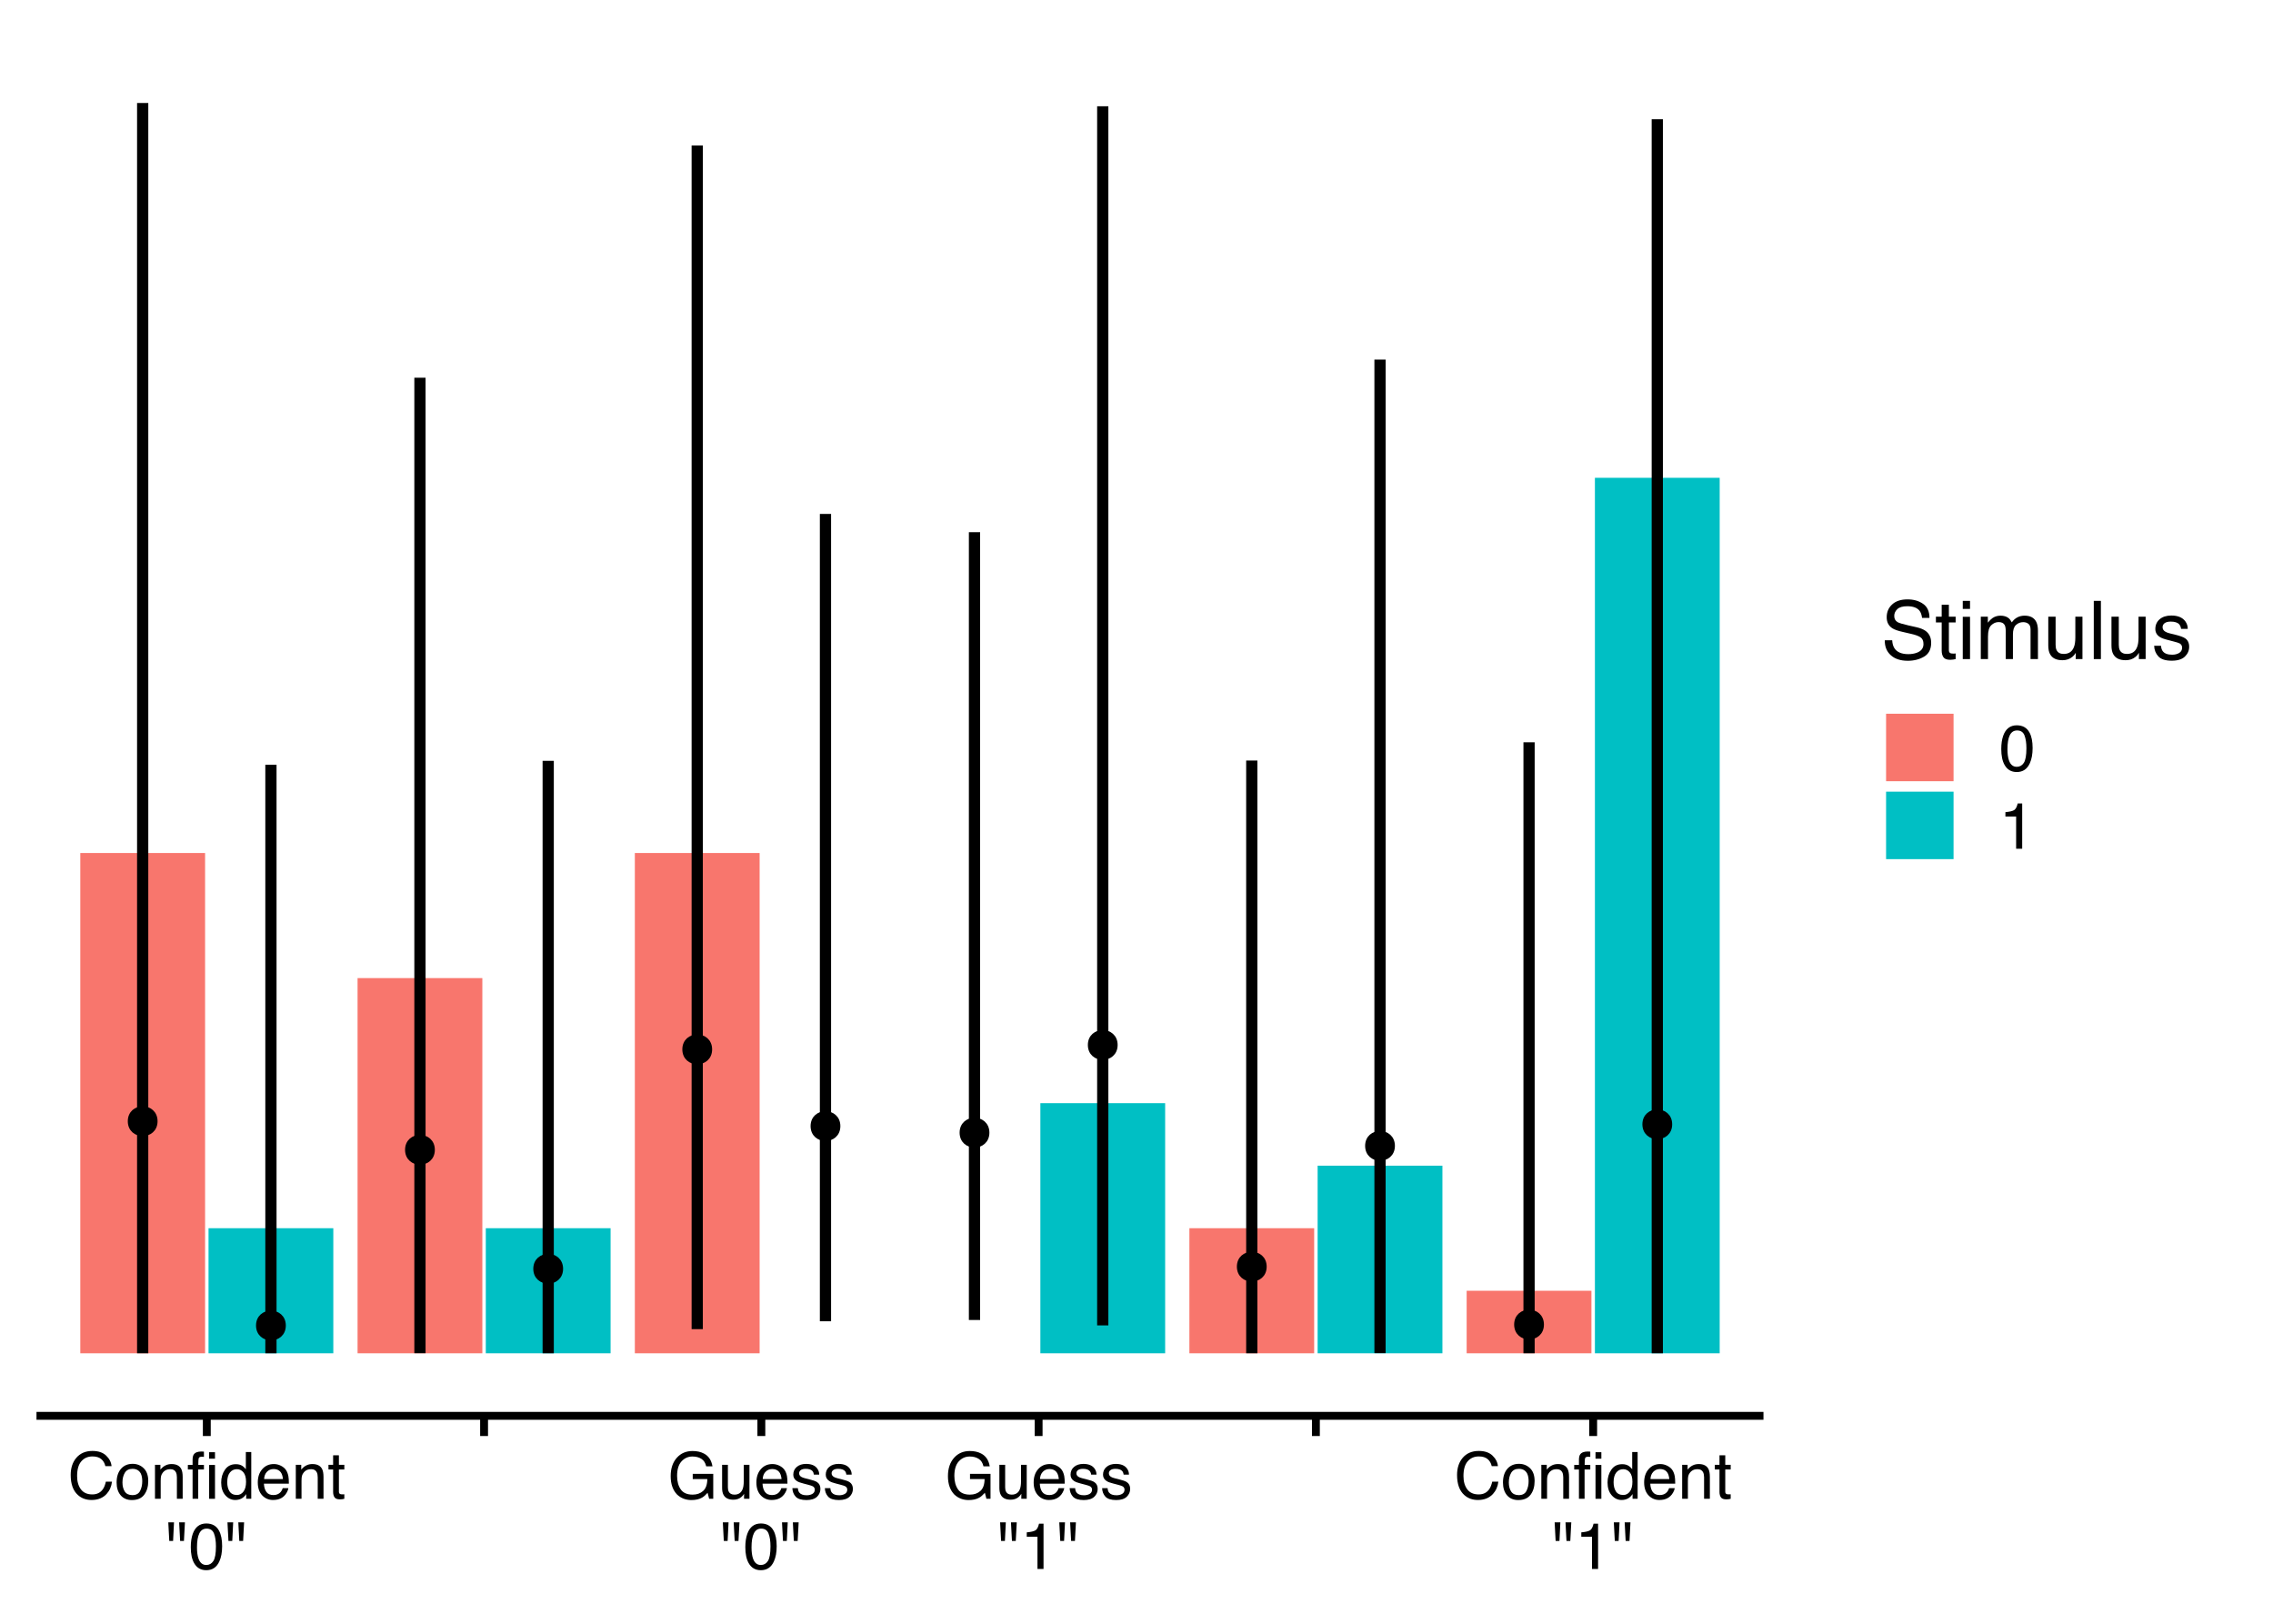
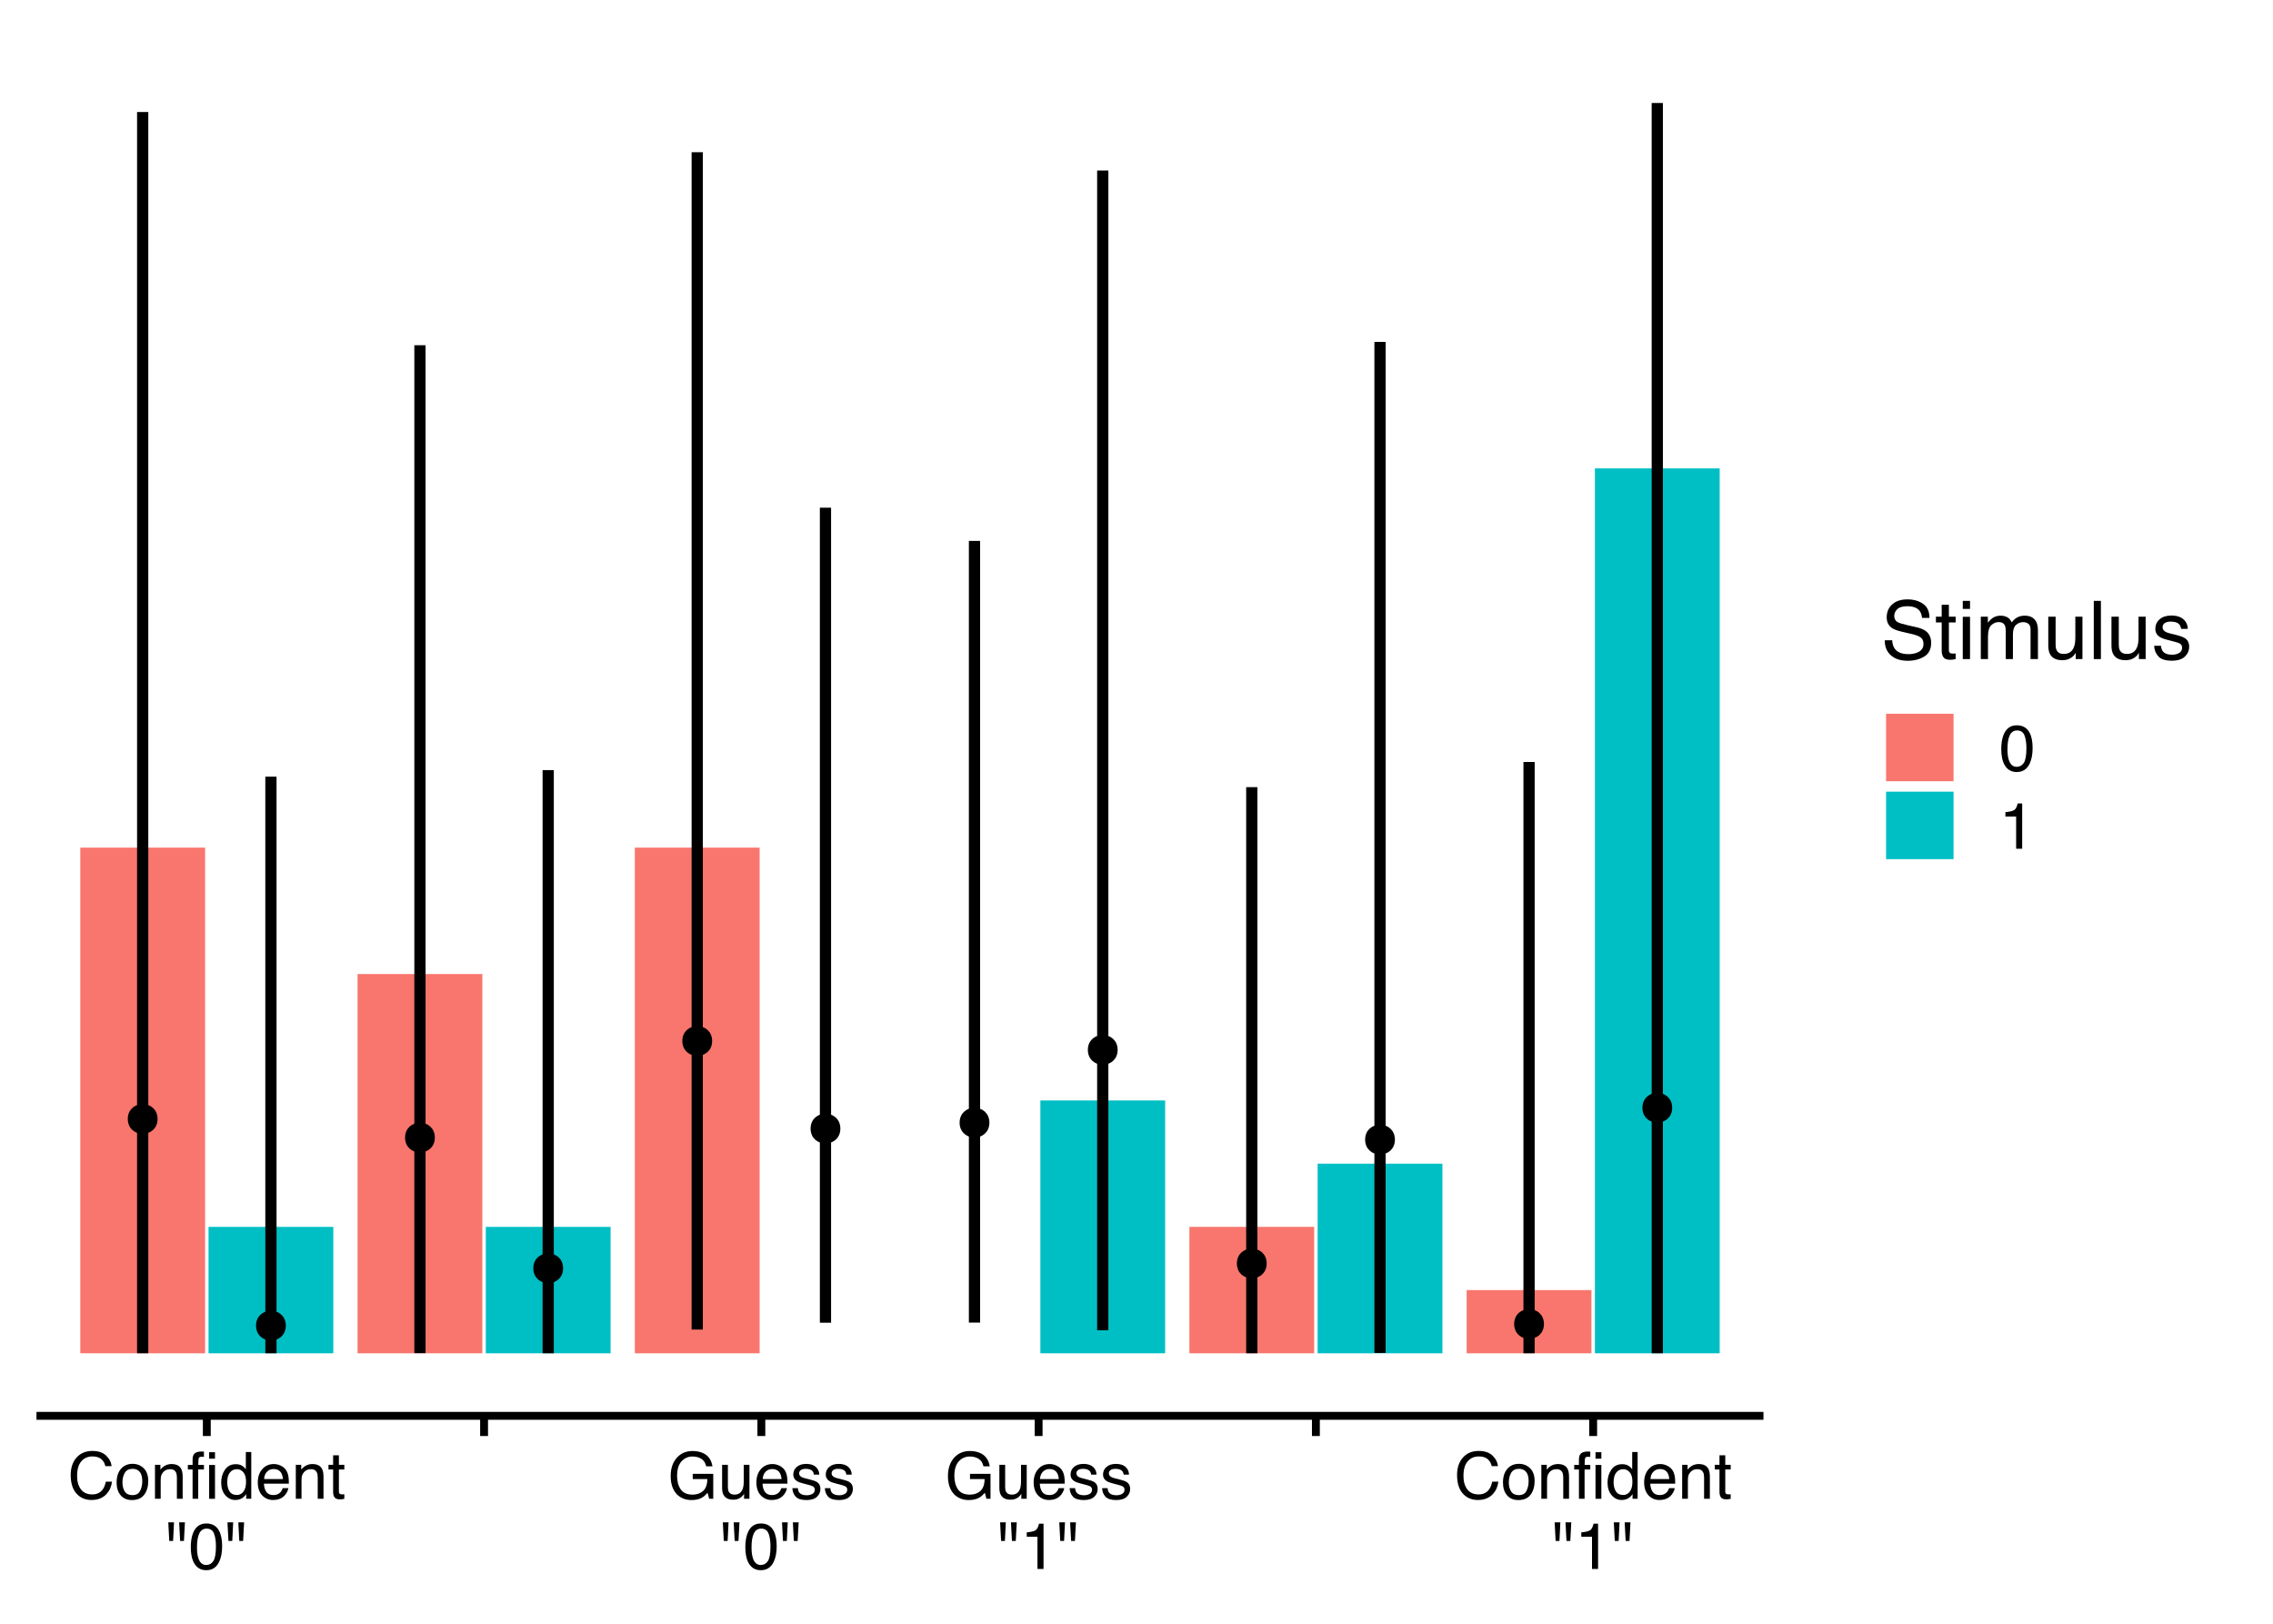
<svg xmlns="http://www.w3.org/2000/svg" xmlns:xlink="http://www.w3.org/1999/xlink" width="504pt" height="360pt" viewBox="0 0 504 360">
  <defs>
    <g>
      <g id="glyph-0-0">
        <path d="M 5.453 -10.609 C 6.766 -10.609 7.781 -10.266 8.5 -9.578 C 9.219 -8.891 9.617 -8.109 9.703 -7.234 L 8.328 -7.234 C 8.18 -7.898 7.875 -8.426 7.406 -8.812 C 6.945 -9.195 6.301 -9.391 5.469 -9.391 C 4.445 -9.391 3.625 -9.031 3 -8.312 C 2.375 -7.602 2.062 -6.508 2.062 -5.031 C 2.062 -3.82 2.344 -2.844 2.906 -2.094 C 3.469 -1.344 4.312 -0.969 5.438 -0.969 C 6.469 -0.969 7.254 -1.363 7.797 -2.156 C 8.078 -2.57 8.289 -3.117 8.438 -3.797 L 9.797 -3.797 C 9.672 -2.711 9.27 -1.801 8.594 -1.062 C 7.77 -0.176 6.66 0.266 5.266 0.266 C 4.066 0.266 3.062 -0.098 2.25 -0.828 C 1.176 -1.785 0.641 -3.27 0.641 -5.281 C 0.641 -6.801 1.039 -8.051 1.844 -9.031 C 2.719 -10.082 3.922 -10.609 5.453 -10.609 Z M 5.172 -10.609 Z M 5.172 -10.609 " />
      </g>
      <g id="glyph-0-1">
        <path d="M 3.922 -0.812 C 4.754 -0.812 5.328 -1.129 5.641 -1.766 C 5.953 -2.398 6.109 -3.109 6.109 -3.891 C 6.109 -4.586 6 -5.16 5.781 -5.609 C 5.414 -6.297 4.801 -6.641 3.938 -6.641 C 3.156 -6.641 2.586 -6.344 2.234 -5.75 C 1.891 -5.164 1.719 -4.457 1.719 -3.625 C 1.719 -2.82 1.891 -2.148 2.234 -1.609 C 2.586 -1.078 3.148 -0.812 3.922 -0.812 Z M 3.969 -7.75 C 4.938 -7.75 5.754 -7.426 6.422 -6.781 C 7.098 -6.133 7.438 -5.18 7.438 -3.922 C 7.438 -2.711 7.141 -1.707 6.547 -0.906 C 5.953 -0.113 5.035 0.281 3.797 0.281 C 2.766 0.281 1.941 -0.066 1.328 -0.766 C 0.723 -1.473 0.422 -2.422 0.422 -3.609 C 0.422 -4.867 0.738 -5.875 1.375 -6.625 C 2.02 -7.375 2.883 -7.75 3.969 -7.75 Z M 3.922 -7.719 Z M 3.922 -7.719 " />
      </g>
      <g id="glyph-0-2">
        <path d="M 0.922 -7.531 L 2.125 -7.531 L 2.125 -6.469 C 2.488 -6.906 2.867 -7.219 3.266 -7.406 C 3.66 -7.602 4.102 -7.703 4.594 -7.703 C 5.664 -7.703 6.391 -7.328 6.766 -6.578 C 6.961 -6.172 7.062 -5.586 7.062 -4.828 L 7.062 0 L 5.781 0 L 5.781 -4.75 C 5.781 -5.207 5.711 -5.578 5.578 -5.859 C 5.348 -6.328 4.941 -6.562 4.359 -6.562 C 4.055 -6.562 3.805 -6.531 3.609 -6.469 C 3.266 -6.363 2.961 -6.16 2.703 -5.859 C 2.492 -5.609 2.352 -5.348 2.281 -5.078 C 2.219 -4.816 2.188 -4.441 2.188 -3.953 L 2.188 0 L 0.922 0 Z M 3.906 -7.719 Z M 3.906 -7.719 " />
      </g>
      <g id="glyph-0-3">
        <path d="M 1.25 -8.688 C 1.258 -9.207 1.348 -9.586 1.516 -9.828 C 1.816 -10.266 2.391 -10.484 3.234 -10.484 C 3.305 -10.484 3.383 -10.477 3.469 -10.469 C 3.562 -10.469 3.66 -10.461 3.766 -10.453 L 3.766 -9.297 C 3.629 -9.305 3.531 -9.312 3.469 -9.312 C 3.414 -9.32 3.363 -9.328 3.312 -9.328 C 2.926 -9.328 2.695 -9.223 2.625 -9.016 C 2.551 -8.816 2.516 -8.312 2.516 -7.5 L 3.766 -7.5 L 3.766 -6.5 L 2.5 -6.5 L 2.5 0 L 1.25 0 L 1.25 -6.5 L 0.203 -6.5 L 0.203 -7.5 L 1.25 -7.5 Z M 1.25 -8.688 " />
      </g>
      <g id="glyph-0-4">
        <path d="M 0.922 -7.5 L 2.219 -7.5 L 2.219 0 L 0.922 0 Z M 0.922 -10.328 L 2.219 -10.328 L 2.219 -8.891 L 0.922 -8.891 Z M 0.922 -10.328 " />
      </g>
      <g id="glyph-0-5">
        <path d="M 1.734 -3.672 C 1.734 -2.867 1.898 -2.195 2.234 -1.656 C 2.578 -1.113 3.129 -0.844 3.891 -0.844 C 4.473 -0.844 4.953 -1.094 5.328 -1.594 C 5.711 -2.094 5.906 -2.816 5.906 -3.766 C 5.906 -4.711 5.707 -5.414 5.312 -5.875 C 4.926 -6.332 4.445 -6.562 3.875 -6.562 C 3.238 -6.562 2.723 -6.316 2.328 -5.828 C 1.93 -5.336 1.734 -4.617 1.734 -3.672 Z M 3.641 -7.672 C 4.211 -7.672 4.691 -7.547 5.078 -7.297 C 5.305 -7.16 5.566 -6.914 5.859 -6.562 L 5.859 -10.375 L 7.062 -10.375 L 7.062 0 L 5.938 0 L 5.938 -1.047 C 5.633 -0.586 5.281 -0.254 4.875 -0.047 C 4.477 0.16 4.02 0.266 3.5 0.266 C 2.656 0.266 1.926 -0.082 1.312 -0.781 C 0.695 -1.488 0.391 -2.43 0.391 -3.609 C 0.391 -4.703 0.672 -5.648 1.234 -6.453 C 1.797 -7.266 2.598 -7.672 3.641 -7.672 Z M 3.641 -7.672 " />
      </g>
      <g id="glyph-0-6">
        <path d="M 4.062 -7.703 C 4.602 -7.703 5.125 -7.578 5.625 -7.328 C 6.125 -7.078 6.504 -6.754 6.766 -6.359 C 7.016 -5.973 7.188 -5.523 7.281 -5.016 C 7.352 -4.672 7.391 -4.117 7.391 -3.359 L 1.859 -3.359 C 1.891 -2.598 2.07 -1.984 2.406 -1.516 C 2.738 -1.055 3.258 -0.828 3.969 -0.828 C 4.633 -0.828 5.164 -1.047 5.562 -1.484 C 5.781 -1.734 5.938 -2.023 6.031 -2.359 L 7.281 -2.359 C 7.25 -2.086 7.141 -1.781 6.953 -1.438 C 6.766 -1.094 6.555 -0.816 6.328 -0.609 C 5.941 -0.234 5.469 0.02 4.906 0.156 C 4.602 0.227 4.258 0.266 3.875 0.266 C 2.938 0.266 2.141 -0.07 1.484 -0.75 C 0.828 -1.438 0.5 -2.395 0.5 -3.625 C 0.5 -4.832 0.828 -5.812 1.484 -6.562 C 2.141 -7.32 3 -7.703 4.062 -7.703 Z M 6.078 -4.375 C 6.023 -4.914 5.906 -5.352 5.719 -5.688 C 5.375 -6.289 4.797 -6.594 3.984 -6.594 C 3.398 -6.594 2.91 -6.383 2.516 -5.969 C 2.129 -5.551 1.926 -5.02 1.906 -4.375 Z M 3.953 -7.719 Z M 3.953 -7.719 " />
      </g>
      <g id="glyph-0-7">
        <path d="M 1.188 -9.641 L 2.469 -9.641 L 2.469 -7.531 L 3.672 -7.531 L 3.672 -6.5 L 2.469 -6.5 L 2.469 -1.578 C 2.469 -1.316 2.555 -1.145 2.734 -1.062 C 2.828 -1.008 2.988 -0.984 3.219 -0.984 C 3.281 -0.984 3.348 -0.984 3.422 -0.984 C 3.492 -0.984 3.578 -0.988 3.672 -1 L 3.672 0 C 3.523 0.039 3.367 0.07 3.203 0.094 C 3.047 0.113 2.879 0.125 2.703 0.125 C 2.109 0.125 1.707 -0.023 1.5 -0.328 C 1.289 -0.629 1.188 -1.023 1.188 -1.516 L 1.188 -6.5 L 0.156 -6.5 L 0.156 -7.531 L 1.188 -7.531 Z M 1.188 -9.641 " />
      </g>
      <g id="glyph-0-8">
        <path d="M 4.266 -10.328 L 4.047 -6.203 L 3.203 -6.203 L 2.984 -10.328 Z M 1.844 -10.328 L 1.641 -6.203 L 0.797 -6.203 L 0.578 -10.328 Z M 1.844 -10.328 " />
      </g>
      <g id="glyph-0-9">
        <path d="M 3.891 -10.078 C 5.203 -10.078 6.145 -9.539 6.719 -8.469 C 7.176 -7.633 7.406 -6.492 7.406 -5.047 C 7.406 -3.68 7.195 -2.551 6.781 -1.656 C 6.195 -0.363 5.234 0.281 3.891 0.281 C 2.68 0.281 1.781 -0.242 1.188 -1.297 C 0.695 -2.172 0.453 -3.348 0.453 -4.828 C 0.453 -5.973 0.598 -6.957 0.891 -7.781 C 1.441 -9.312 2.441 -10.078 3.891 -10.078 Z M 3.891 -0.875 C 4.547 -0.875 5.066 -1.164 5.453 -1.75 C 5.836 -2.332 6.031 -3.414 6.031 -5 C 6.031 -6.145 5.891 -7.086 5.609 -7.828 C 5.328 -8.566 4.781 -8.938 3.969 -8.938 C 3.227 -8.938 2.688 -8.582 2.344 -7.875 C 2 -7.176 1.828 -6.145 1.828 -4.781 C 1.828 -3.758 1.938 -2.938 2.156 -2.312 C 2.488 -1.352 3.066 -0.875 3.891 -0.875 Z M 3.891 -0.875 " />
      </g>
      <g id="glyph-0-10">
        <path d="M 5.562 -10.594 C 6.531 -10.594 7.367 -10.406 8.078 -10.031 C 9.109 -9.5 9.738 -8.555 9.969 -7.203 L 8.578 -7.203 C 8.41 -7.953 8.062 -8.5 7.531 -8.844 C 7 -9.195 6.332 -9.375 5.531 -9.375 C 4.57 -9.375 3.766 -9.016 3.109 -8.297 C 2.453 -7.578 2.125 -6.504 2.125 -5.078 C 2.125 -3.859 2.395 -2.859 2.938 -2.078 C 3.477 -1.305 4.359 -0.922 5.578 -0.922 C 6.516 -0.922 7.285 -1.191 7.891 -1.734 C 8.504 -2.273 8.816 -3.156 8.828 -4.375 L 5.594 -4.375 L 5.594 -5.531 L 10.141 -5.531 L 10.141 0 L 9.234 0 L 8.891 -1.328 C 8.422 -0.805 8.004 -0.445 7.641 -0.25 C 7.023 0.102 6.242 0.281 5.297 0.281 C 4.066 0.281 3.016 -0.117 2.141 -0.922 C 1.18 -1.91 0.703 -3.273 0.703 -5.016 C 0.703 -6.742 1.172 -8.117 2.109 -9.141 C 2.992 -10.109 4.145 -10.594 5.562 -10.594 Z M 5.328 -10.609 Z M 5.328 -10.609 " />
      </g>
      <g id="glyph-0-11">
        <path d="M 2.188 -7.531 L 2.188 -2.531 C 2.188 -2.145 2.25 -1.832 2.375 -1.594 C 2.602 -1.145 3.023 -0.922 3.641 -0.922 C 4.516 -0.922 5.113 -1.312 5.438 -2.094 C 5.613 -2.52 5.703 -3.098 5.703 -3.828 L 5.703 -7.531 L 6.969 -7.531 L 6.969 0 L 5.766 0 L 5.781 -1.109 C 5.613 -0.828 5.41 -0.586 5.172 -0.391 C 4.691 0.004 4.102 0.203 3.406 0.203 C 2.332 0.203 1.602 -0.156 1.219 -0.875 C 1.008 -1.258 0.906 -1.77 0.906 -2.406 L 0.906 -7.531 Z M 3.938 -7.719 Z M 3.938 -7.719 " />
      </g>
      <g id="glyph-0-12">
        <path d="M 1.688 -2.359 C 1.719 -1.941 1.82 -1.617 2 -1.391 C 2.312 -0.984 2.863 -0.781 3.656 -0.781 C 4.125 -0.781 4.535 -0.879 4.891 -1.078 C 5.254 -1.285 5.438 -1.602 5.438 -2.031 C 5.438 -2.352 5.289 -2.598 5 -2.766 C 4.82 -2.867 4.461 -2.988 3.922 -3.125 L 2.906 -3.391 C 2.27 -3.547 1.797 -3.723 1.484 -3.922 C 0.941 -4.266 0.672 -4.738 0.672 -5.344 C 0.672 -6.051 0.926 -6.625 1.438 -7.062 C 1.957 -7.508 2.648 -7.734 3.516 -7.734 C 4.648 -7.734 5.469 -7.398 5.969 -6.734 C 6.281 -6.305 6.43 -5.848 6.422 -5.359 L 5.234 -5.359 C 5.211 -5.648 5.113 -5.91 4.938 -6.141 C 4.645 -6.473 4.141 -6.641 3.422 -6.641 C 2.941 -6.641 2.578 -6.547 2.328 -6.359 C 2.086 -6.18 1.969 -5.945 1.969 -5.656 C 1.969 -5.32 2.129 -5.055 2.453 -4.859 C 2.641 -4.742 2.914 -4.641 3.281 -4.547 L 4.109 -4.344 C 5.023 -4.125 5.633 -3.91 5.938 -3.703 C 6.438 -3.379 6.688 -2.875 6.688 -2.188 C 6.688 -1.508 6.43 -0.926 5.922 -0.438 C 5.41 0.039 4.633 0.281 3.594 0.281 C 2.469 0.281 1.672 0.027 1.203 -0.469 C 0.742 -0.977 0.5 -1.609 0.469 -2.359 Z M 3.547 -7.719 Z M 3.547 -7.719 " />
      </g>
      <g id="glyph-0-13">
        <path d="M 1.375 -7.125 L 1.375 -8.109 C 2.289 -8.191 2.926 -8.336 3.281 -8.547 C 3.645 -8.754 3.914 -9.25 4.094 -10.031 L 5.094 -10.031 L 5.094 0 L 3.75 0 L 3.75 -7.125 Z M 1.375 -7.125 " />
      </g>
      <g id="glyph-1-0">
        <path d="M 2.516 -4.172 C 2.555 -3.43 2.727 -2.832 3.031 -2.375 C 3.613 -1.52 4.633 -1.094 6.094 -1.094 C 6.75 -1.094 7.348 -1.188 7.891 -1.375 C 8.93 -1.738 9.453 -2.391 9.453 -3.328 C 9.453 -4.035 9.234 -4.535 8.797 -4.828 C 8.348 -5.129 7.648 -5.383 6.703 -5.594 L 4.953 -6 C 3.816 -6.25 3.008 -6.531 2.531 -6.844 C 1.707 -7.383 1.297 -8.191 1.297 -9.266 C 1.297 -10.422 1.695 -11.367 2.5 -12.109 C 3.301 -12.859 4.441 -13.234 5.922 -13.234 C 7.273 -13.234 8.422 -12.906 9.359 -12.25 C 10.305 -11.602 10.781 -10.562 10.781 -9.125 L 9.141 -9.125 C 9.055 -9.812 8.867 -10.344 8.578 -10.719 C 8.047 -11.383 7.141 -11.719 5.859 -11.719 C 4.828 -11.719 4.086 -11.5 3.641 -11.062 C 3.191 -10.633 2.969 -10.133 2.969 -9.562 C 2.969 -8.926 3.227 -8.461 3.75 -8.172 C 4.094 -7.984 4.875 -7.75 6.094 -7.469 L 7.906 -7.062 C 8.781 -6.863 9.457 -6.586 9.938 -6.234 C 10.75 -5.629 11.156 -4.754 11.156 -3.609 C 11.156 -2.18 10.633 -1.16 9.594 -0.547 C 8.562 0.066 7.359 0.375 5.984 0.375 C 4.367 0.375 3.109 -0.035 2.203 -0.859 C 1.297 -1.672 0.852 -2.773 0.875 -4.172 Z M 6.047 -13.266 Z M 6.047 -13.266 " />
      </g>
      <g id="glyph-1-1">
        <path d="M 1.484 -12.047 L 3.078 -12.047 L 3.078 -9.406 L 4.578 -9.406 L 4.578 -8.125 L 3.078 -8.125 L 3.078 -1.984 C 3.078 -1.648 3.188 -1.426 3.406 -1.312 C 3.531 -1.25 3.738 -1.219 4.031 -1.219 C 4.102 -1.219 4.18 -1.219 4.266 -1.219 C 4.359 -1.227 4.461 -1.238 4.578 -1.25 L 4.578 0 C 4.398 0.051 4.211 0.086 4.016 0.109 C 3.816 0.141 3.602 0.156 3.375 0.156 C 2.633 0.156 2.133 -0.031 1.875 -0.406 C 1.613 -0.789 1.484 -1.285 1.484 -1.891 L 1.484 -8.125 L 0.203 -8.125 L 0.203 -9.406 L 1.484 -9.406 Z M 1.484 -12.047 " />
      </g>
      <g id="glyph-1-2">
        <path d="M 1.156 -9.375 L 2.766 -9.375 L 2.766 0 L 1.156 0 Z M 1.156 -12.906 L 2.766 -12.906 L 2.766 -11.125 L 1.156 -11.125 Z M 1.156 -12.906 " />
      </g>
      <g id="glyph-1-3">
        <path d="M 1.156 -9.406 L 2.719 -9.406 L 2.719 -8.078 C 3.094 -8.535 3.438 -8.875 3.75 -9.094 C 4.27 -9.445 4.859 -9.625 5.516 -9.625 C 6.266 -9.625 6.867 -9.441 7.328 -9.078 C 7.586 -8.859 7.82 -8.547 8.031 -8.141 C 8.383 -8.641 8.797 -9.008 9.266 -9.25 C 9.742 -9.5 10.281 -9.625 10.875 -9.625 C 12.133 -9.625 12.992 -9.164 13.453 -8.25 C 13.703 -7.758 13.828 -7.098 13.828 -6.266 L 13.828 0 L 12.188 0 L 12.188 -6.547 C 12.188 -7.172 12.023 -7.598 11.703 -7.828 C 11.391 -8.066 11.008 -8.188 10.562 -8.188 C 9.945 -8.188 9.41 -7.977 8.953 -7.562 C 8.504 -7.145 8.281 -6.445 8.281 -5.469 L 8.281 0 L 6.688 0 L 6.688 -6.141 C 6.688 -6.785 6.609 -7.254 6.453 -7.547 C 6.211 -7.984 5.766 -8.203 5.109 -8.203 C 4.504 -8.203 3.957 -7.969 3.469 -7.5 C 2.988 -7.039 2.75 -6.207 2.75 -5 L 2.75 0 L 1.156 0 Z M 1.156 -9.406 " />
      </g>
      <g id="glyph-1-4">
        <path d="M 2.75 -9.406 L 2.75 -3.172 C 2.75 -2.68 2.82 -2.285 2.969 -1.984 C 3.25 -1.422 3.773 -1.141 4.547 -1.141 C 5.648 -1.141 6.398 -1.633 6.797 -2.625 C 7.016 -3.145 7.125 -3.867 7.125 -4.797 L 7.125 -9.406 L 8.703 -9.406 L 8.703 0 L 7.203 0 L 7.219 -1.391 C 7.02 -1.035 6.766 -0.734 6.453 -0.484 C 5.859 0.004 5.129 0.25 4.266 0.25 C 2.922 0.25 2.004 -0.195 1.516 -1.094 C 1.254 -1.57 1.125 -2.211 1.125 -3.016 L 1.125 -9.406 Z M 4.906 -9.641 Z M 4.906 -9.641 " />
      </g>
      <g id="glyph-1-5">
        <path d="M 1.203 -12.906 L 2.781 -12.906 L 2.781 0 L 1.203 0 Z M 1.203 -12.906 " />
      </g>
      <g id="glyph-1-6">
        <path d="M 2.094 -2.953 C 2.145 -2.422 2.281 -2.016 2.5 -1.734 C 2.895 -1.223 3.586 -0.969 4.578 -0.969 C 5.16 -0.969 5.672 -1.094 6.109 -1.344 C 6.555 -1.602 6.781 -2.004 6.781 -2.547 C 6.781 -2.941 6.602 -3.25 6.25 -3.469 C 6.02 -3.594 5.566 -3.738 4.891 -3.906 L 3.641 -4.234 C 2.836 -4.43 2.242 -4.648 1.859 -4.891 C 1.18 -5.316 0.844 -5.91 0.844 -6.672 C 0.844 -7.555 1.16 -8.273 1.797 -8.828 C 2.441 -9.379 3.305 -9.656 4.391 -9.656 C 5.805 -9.656 6.832 -9.238 7.469 -8.406 C 7.852 -7.883 8.039 -7.316 8.031 -6.703 L 6.547 -6.703 C 6.516 -7.066 6.383 -7.395 6.156 -7.688 C 5.789 -8.102 5.16 -8.312 4.266 -8.312 C 3.672 -8.312 3.219 -8.195 2.906 -7.969 C 2.602 -7.738 2.453 -7.438 2.453 -7.062 C 2.453 -6.645 2.656 -6.316 3.062 -6.078 C 3.289 -5.93 3.633 -5.801 4.094 -5.688 L 5.141 -5.438 C 6.273 -5.156 7.035 -4.883 7.422 -4.625 C 8.035 -4.227 8.344 -3.594 8.344 -2.719 C 8.344 -1.883 8.023 -1.16 7.391 -0.547 C 6.754 0.055 5.785 0.359 4.484 0.359 C 3.086 0.359 2.098 0.039 1.516 -0.594 C 0.93 -1.227 0.617 -2.016 0.578 -2.953 Z M 4.438 -9.641 Z M 4.438 -9.641 " />
      </g>
    </g>
  </defs>
-   <path fill-rule="nonzero" fill="rgb(97.255%, 46.275%, 42.745%)" fill-opacity="1" d="M 17.805 300.039 L 45.473 300.039 L 45.473 189.121 L 17.805 189.121 Z M 17.805 300.039 " />
-   <path fill-rule="nonzero" fill="rgb(97.255%, 46.275%, 42.745%)" fill-opacity="1" d="M 79.285 300.039 L 106.953 300.039 L 106.953 216.852 L 79.285 216.852 Z M 79.285 300.039 " />
-   <path fill-rule="nonzero" fill="rgb(97.255%, 46.275%, 42.745%)" fill-opacity="1" d="M 140.766 300.039 L 168.434 300.039 L 168.434 189.121 L 140.766 189.121 Z M 140.766 300.039 " />
-   <path fill-rule="nonzero" fill="rgb(97.255%, 46.275%, 42.745%)" fill-opacity="1" d="M 263.727 300.039 L 291.395 300.039 L 291.395 272.309 L 263.727 272.309 Z M 263.727 300.039 " />
-   <path fill-rule="nonzero" fill="rgb(97.255%, 46.275%, 42.745%)" fill-opacity="1" d="M 325.207 300.039 L 352.875 300.039 L 352.875 286.176 L 325.207 286.176 Z M 325.207 300.039 " />
-   <path fill-rule="nonzero" fill="rgb(0%, 74.902%, 76.863%)" fill-opacity="1" d="M 46.238 300.039 L 73.906 300.039 L 73.906 272.309 L 46.238 272.309 Z M 46.238 300.039 " />
-   <path fill-rule="nonzero" fill="rgb(0%, 74.902%, 76.863%)" fill-opacity="1" d="M 107.719 300.039 L 135.387 300.039 L 135.387 272.309 L 107.719 272.309 Z M 107.719 300.039 " />
-   <path fill-rule="nonzero" fill="rgb(0%, 74.902%, 76.863%)" fill-opacity="1" d="M 230.684 300.039 L 258.352 300.039 L 258.352 244.582 L 230.684 244.582 Z M 230.684 300.039 " />
-   <path fill-rule="nonzero" fill="rgb(0%, 74.902%, 76.863%)" fill-opacity="1" d="M 292.164 300.039 L 319.832 300.039 L 319.832 258.445 L 292.164 258.445 Z M 292.164 300.039 " />
-   <path fill-rule="nonzero" fill="rgb(0%, 74.902%, 76.863%)" fill-opacity="1" d="M 353.645 300.039 L 381.312 300.039 L 381.312 105.934 L 353.645 105.934 Z M 353.645 300.039 " />
-   <path fill="none" stroke-width="2.488" stroke-linecap="butt" stroke-linejoin="round" stroke="rgb(0%, 0%, 0%)" stroke-opacity="1" stroke-miterlimit="10" d="M 31.637 300.039 L 31.637 22.828 " />
-   <path fill="none" stroke-width="2.488" stroke-linecap="butt" stroke-linejoin="round" stroke="rgb(0%, 0%, 0%)" stroke-opacity="1" stroke-miterlimit="10" d="M 367.477 300.039 L 367.477 26.438 " />
-   <path fill="none" stroke-width="2.488" stroke-linecap="butt" stroke-linejoin="round" stroke="rgb(0%, 0%, 0%)" stroke-opacity="1" stroke-miterlimit="10" d="M 244.516 293.855 L 244.516 23.562 " />
-   <path fill="none" stroke-width="2.488" stroke-linecap="butt" stroke-linejoin="round" stroke="rgb(0%, 0%, 0%)" stroke-opacity="1" stroke-miterlimit="10" d="M 154.598 294.68 L 154.598 32.258 " />
-   <path fill="none" stroke-width="2.488" stroke-linecap="butt" stroke-linejoin="round" stroke="rgb(0%, 0%, 0%)" stroke-opacity="1" stroke-miterlimit="10" d="M 305.996 300.008 L 305.996 79.727 " />
-   <path fill="none" stroke-width="2.488" stroke-linecap="butt" stroke-linejoin="round" stroke="rgb(0%, 0%, 0%)" stroke-opacity="1" stroke-miterlimit="10" d="M 93.117 300.016 L 93.117 83.75 " />
-   <path fill="none" stroke-width="2.488" stroke-linecap="butt" stroke-linejoin="round" stroke="rgb(0%, 0%, 0%)" stroke-opacity="1" stroke-miterlimit="10" d="M 183.035 292.941 L 183.035 113.941 " />
-   <path fill="none" stroke-width="2.488" stroke-linecap="butt" stroke-linejoin="round" stroke="rgb(0%, 0%, 0%)" stroke-opacity="1" stroke-miterlimit="10" d="M 216.078 292.66 L 216.078 117.988 " />
-   <path fill="none" stroke-width="2.488" stroke-linecap="butt" stroke-linejoin="round" stroke="rgb(0%, 0%, 0%)" stroke-opacity="1" stroke-miterlimit="10" d="M 339.043 300.039 L 339.043 164.574 " />
-   <path fill="none" stroke-width="2.488" stroke-linecap="butt" stroke-linejoin="round" stroke="rgb(0%, 0%, 0%)" stroke-opacity="1" stroke-miterlimit="10" d="M 277.562 300.035 L 277.562 168.617 " />
-   <path fill="none" stroke-width="2.488" stroke-linecap="butt" stroke-linejoin="round" stroke="rgb(0%, 0%, 0%)" stroke-opacity="1" stroke-miterlimit="10" d="M 121.555 300.035 L 121.555 168.684 " />
-   <path fill="none" stroke-width="2.488" stroke-linecap="butt" stroke-linejoin="round" stroke="rgb(0%, 0%, 0%)" stroke-opacity="1" stroke-miterlimit="10" d="M 60.074 300.039 L 60.074 169.547 " />
-   <path fill-rule="nonzero" fill="rgb(0%, 0%, 0%)" fill-opacity="1" stroke-width="1.063" stroke-linecap="round" stroke-linejoin="round" stroke="rgb(0%, 0%, 0%)" stroke-opacity="1" stroke-miterlimit="10" d="M 34.406 248.586 C 34.406 252.277 28.867 252.277 28.867 248.586 C 28.867 244.891 34.406 244.891 34.406 248.586 " />
-   <path fill-rule="nonzero" fill="rgb(0%, 0%, 0%)" fill-opacity="1" stroke-width="1.063" stroke-linecap="round" stroke-linejoin="round" stroke="rgb(0%, 0%, 0%)" stroke-opacity="1" stroke-miterlimit="10" d="M 370.246 249.273 C 370.246 252.969 364.707 252.969 364.707 249.273 C 364.707 245.578 370.246 245.578 370.246 249.273 " />
-   <path fill-rule="nonzero" fill="rgb(0%, 0%, 0%)" fill-opacity="1" stroke-width="1.063" stroke-linecap="round" stroke-linejoin="round" stroke="rgb(0%, 0%, 0%)" stroke-opacity="1" stroke-miterlimit="10" d="M 247.285 231.676 C 247.285 235.371 241.746 235.371 241.746 231.676 C 241.746 227.984 247.285 227.984 247.285 231.676 " />
-   <path fill-rule="nonzero" fill="rgb(0%, 0%, 0%)" fill-opacity="1" stroke-width="1.063" stroke-linecap="round" stroke-linejoin="round" stroke="rgb(0%, 0%, 0%)" stroke-opacity="1" stroke-miterlimit="10" d="M 157.371 232.66 C 157.371 236.355 151.828 236.355 151.828 232.66 C 151.828 228.965 157.371 228.965 157.371 232.66 " />
-   <path fill-rule="nonzero" fill="rgb(0%, 0%, 0%)" fill-opacity="1" stroke-width="1.063" stroke-linecap="round" stroke-linejoin="round" stroke="rgb(0%, 0%, 0%)" stroke-opacity="1" stroke-miterlimit="10" d="M 308.766 254.051 C 308.766 257.746 303.227 257.746 303.227 254.051 C 303.227 250.359 308.766 250.359 308.766 254.051 " />
-   <path fill-rule="nonzero" fill="rgb(0%, 0%, 0%)" fill-opacity="1" stroke-width="1.063" stroke-linecap="round" stroke-linejoin="round" stroke="rgb(0%, 0%, 0%)" stroke-opacity="1" stroke-miterlimit="10" d="M 95.887 254.926 C 95.887 258.617 90.348 258.617 90.348 254.926 C 90.348 251.23 95.887 251.23 95.887 254.926 " />
-   <path fill-rule="nonzero" fill="rgb(0%, 0%, 0%)" fill-opacity="1" stroke-width="1.063" stroke-linecap="round" stroke-linejoin="round" stroke="rgb(0%, 0%, 0%)" stroke-opacity="1" stroke-miterlimit="10" d="M 185.805 249.668 C 185.805 253.359 180.266 253.359 180.266 249.668 C 180.266 245.973 185.805 245.973 185.805 249.668 " />
-   <path fill-rule="nonzero" fill="rgb(0%, 0%, 0%)" fill-opacity="1" stroke-width="1.063" stroke-linecap="round" stroke-linejoin="round" stroke="rgb(0%, 0%, 0%)" stroke-opacity="1" stroke-miterlimit="10" d="M 218.852 251.121 C 218.852 254.816 213.309 254.816 213.309 251.121 C 213.309 247.43 218.852 247.43 218.852 251.121 " />
-   <path fill-rule="nonzero" fill="rgb(0%, 0%, 0%)" fill-opacity="1" stroke-width="1.063" stroke-linecap="round" stroke-linejoin="round" stroke="rgb(0%, 0%, 0%)" stroke-opacity="1" stroke-miterlimit="10" d="M 341.812 293.668 C 341.812 297.363 336.27 297.363 336.27 293.668 C 336.27 289.973 341.812 289.973 341.812 293.668 " />
-   <path fill-rule="nonzero" fill="rgb(0%, 0%, 0%)" fill-opacity="1" stroke-width="1.063" stroke-linecap="round" stroke-linejoin="round" stroke="rgb(0%, 0%, 0%)" stroke-opacity="1" stroke-miterlimit="10" d="M 280.332 280.832 C 280.332 284.523 274.789 284.523 274.789 280.832 C 274.789 277.137 280.332 277.137 280.332 280.832 " />
-   <path fill-rule="nonzero" fill="rgb(0%, 0%, 0%)" fill-opacity="1" stroke-width="1.063" stroke-linecap="round" stroke-linejoin="round" stroke="rgb(0%, 0%, 0%)" stroke-opacity="1" stroke-miterlimit="10" d="M 124.324 281.305 C 124.324 284.996 118.781 284.996 118.781 281.305 C 118.781 277.609 124.324 277.609 124.324 281.305 " />
-   <path fill-rule="nonzero" fill="rgb(0%, 0%, 0%)" fill-opacity="1" stroke-width="1.063" stroke-linecap="round" stroke-linejoin="round" stroke="rgb(0%, 0%, 0%)" stroke-opacity="1" stroke-miterlimit="10" d="M 62.844 293.879 C 62.844 297.574 57.301 297.574 57.301 293.879 C 57.301 290.188 62.844 290.188 62.844 293.879 " />
+   <path fill-rule="nonzero" fill="rgb(97.255%, 46.275%, 42.745%)" fill-opacity="1" d="M 17.805 300.039 L 45.473 300.039 L 45.473 187.93 L 17.805 187.93 Z M 17.805 300.039 " />
+   <path fill-rule="nonzero" fill="rgb(97.255%, 46.275%, 42.745%)" fill-opacity="1" d="M 79.285 300.039 L 106.953 300.039 L 106.953 215.957 L 79.285 215.957 Z M 79.285 300.039 " />
+   <path fill-rule="nonzero" fill="rgb(97.255%, 46.275%, 42.745%)" fill-opacity="1" d="M 140.766 300.039 L 168.434 300.039 L 168.434 187.93 L 140.766 187.93 Z M 140.766 300.039 " />
+   <path fill-rule="nonzero" fill="rgb(97.255%, 46.275%, 42.745%)" fill-opacity="1" d="M 263.727 300.039 L 291.395 300.039 L 291.395 272.012 L 263.727 272.012 Z M 263.727 300.039 " />
+   <path fill-rule="nonzero" fill="rgb(97.255%, 46.275%, 42.745%)" fill-opacity="1" d="M 325.207 300.039 L 352.875 300.039 L 352.875 286.027 L 325.207 286.027 Z M 325.207 300.039 " />
+   <path fill-rule="nonzero" fill="rgb(0%, 74.902%, 76.863%)" fill-opacity="1" d="M 46.238 300.039 L 73.906 300.039 L 73.906 272.012 L 46.238 272.012 Z M 46.238 300.039 " />
+   <path fill-rule="nonzero" fill="rgb(0%, 74.902%, 76.863%)" fill-opacity="1" d="M 107.719 300.039 L 135.387 300.039 L 135.387 272.012 L 107.719 272.012 Z M 107.719 300.039 " />
+   <path fill-rule="nonzero" fill="rgb(0%, 74.902%, 76.863%)" fill-opacity="1" d="M 230.684 300.039 L 258.352 300.039 L 258.352 243.984 L 230.684 243.984 Z M 230.684 300.039 " />
+   <path fill-rule="nonzero" fill="rgb(0%, 74.902%, 76.863%)" fill-opacity="1" d="M 292.164 300.039 L 319.832 300.039 L 319.832 258 L 292.164 258 Z M 292.164 300.039 " />
+   <path fill-rule="nonzero" fill="rgb(0%, 74.902%, 76.863%)" fill-opacity="1" d="M 353.645 300.039 L 381.312 300.039 L 381.312 103.848 L 353.645 103.848 Z M 353.645 300.039 " />
+   <path fill="none" stroke-width="2.488" stroke-linecap="butt" stroke-linejoin="round" stroke="rgb(0%, 0%, 0%)" stroke-opacity="1" stroke-miterlimit="10" d="M 367.477 300.039 L 367.477 22.828 " />
+   <path fill="none" stroke-width="2.488" stroke-linecap="butt" stroke-linejoin="round" stroke="rgb(0%, 0%, 0%)" stroke-opacity="1" stroke-miterlimit="10" d="M 31.637 300.039 L 31.637 24.832 " />
+   <path fill="none" stroke-width="2.488" stroke-linecap="butt" stroke-linejoin="round" stroke="rgb(0%, 0%, 0%)" stroke-opacity="1" stroke-miterlimit="10" d="M 154.598 294.785 L 154.598 33.746 " />
+   <path fill="none" stroke-width="2.488" stroke-linecap="butt" stroke-linejoin="round" stroke="rgb(0%, 0%, 0%)" stroke-opacity="1" stroke-miterlimit="10" d="M 244.516 294.922 L 244.516 37.809 " />
+   <path fill="none" stroke-width="2.488" stroke-linecap="butt" stroke-linejoin="round" stroke="rgb(0%, 0%, 0%)" stroke-opacity="1" stroke-miterlimit="10" d="M 305.996 299.973 L 305.996 75.801 " />
+   <path fill="none" stroke-width="2.488" stroke-linecap="butt" stroke-linejoin="round" stroke="rgb(0%, 0%, 0%)" stroke-opacity="1" stroke-miterlimit="10" d="M 93.117 300.008 L 93.117 76.543 " />
+   <path fill="none" stroke-width="2.488" stroke-linecap="butt" stroke-linejoin="round" stroke="rgb(0%, 0%, 0%)" stroke-opacity="1" stroke-miterlimit="10" d="M 183.035 293.262 L 183.035 112.566 " />
+   <path fill="none" stroke-width="2.488" stroke-linecap="butt" stroke-linejoin="round" stroke="rgb(0%, 0%, 0%)" stroke-opacity="1" stroke-miterlimit="10" d="M 216.078 293.23 L 216.078 119.926 " />
+   <path fill="none" stroke-width="2.488" stroke-linecap="butt" stroke-linejoin="round" stroke="rgb(0%, 0%, 0%)" stroke-opacity="1" stroke-miterlimit="10" d="M 339.043 300.039 L 339.043 168.941 " />
+   <path fill="none" stroke-width="2.488" stroke-linecap="butt" stroke-linejoin="round" stroke="rgb(0%, 0%, 0%)" stroke-opacity="1" stroke-miterlimit="10" d="M 121.555 300.039 L 121.555 170.738 " />
+   <path fill="none" stroke-width="2.488" stroke-linecap="butt" stroke-linejoin="round" stroke="rgb(0%, 0%, 0%)" stroke-opacity="1" stroke-miterlimit="10" d="M 60.074 300.039 L 60.074 172.188 " />
+   <path fill="none" stroke-width="2.488" stroke-linecap="butt" stroke-linejoin="round" stroke="rgb(0%, 0%, 0%)" stroke-opacity="1" stroke-miterlimit="10" d="M 277.562 300.035 L 277.562 174.52 " />
+   <path fill-rule="nonzero" fill="rgb(0%, 0%, 0%)" fill-opacity="1" stroke-width="1.063" stroke-linecap="round" stroke-linejoin="round" stroke="rgb(0%, 0%, 0%)" stroke-opacity="1" stroke-miterlimit="10" d="M 370.246 245.602 C 370.246 249.293 364.707 249.293 364.707 245.602 C 364.707 241.906 370.246 241.906 370.246 245.602 " />
+   <path fill-rule="nonzero" fill="rgb(0%, 0%, 0%)" fill-opacity="1" stroke-width="1.063" stroke-linecap="round" stroke-linejoin="round" stroke="rgb(0%, 0%, 0%)" stroke-opacity="1" stroke-miterlimit="10" d="M 34.406 248.086 C 34.406 251.781 28.867 251.781 28.867 248.086 C 28.867 244.395 34.406 244.395 34.406 248.086 " />
+   <path fill-rule="nonzero" fill="rgb(0%, 0%, 0%)" fill-opacity="1" stroke-width="1.063" stroke-linecap="round" stroke-linejoin="round" stroke="rgb(0%, 0%, 0%)" stroke-opacity="1" stroke-miterlimit="10" d="M 157.371 230.797 C 157.371 234.492 151.828 234.492 151.828 230.797 C 151.828 227.102 157.371 227.102 157.371 230.797 " />
+   <path fill-rule="nonzero" fill="rgb(0%, 0%, 0%)" fill-opacity="1" stroke-width="1.063" stroke-linecap="round" stroke-linejoin="round" stroke="rgb(0%, 0%, 0%)" stroke-opacity="1" stroke-miterlimit="10" d="M 247.285 232.77 C 247.285 236.461 241.746 236.461 241.746 232.77 C 241.746 229.074 247.285 229.074 247.285 232.77 " />
+   <path fill-rule="nonzero" fill="rgb(0%, 0%, 0%)" fill-opacity="1" stroke-width="1.063" stroke-linecap="round" stroke-linejoin="round" stroke="rgb(0%, 0%, 0%)" stroke-opacity="1" stroke-miterlimit="10" d="M 308.766 252.664 C 308.766 256.359 303.227 256.359 303.227 252.664 C 303.227 248.973 308.766 248.973 308.766 252.664 " />
+   <path fill-rule="nonzero" fill="rgb(0%, 0%, 0%)" fill-opacity="1" stroke-width="1.063" stroke-linecap="round" stroke-linejoin="round" stroke="rgb(0%, 0%, 0%)" stroke-opacity="1" stroke-miterlimit="10" d="M 95.887 252.215 C 95.887 255.91 90.348 255.91 90.348 252.215 C 90.348 248.52 95.887 248.52 95.887 252.215 " />
+   <path fill-rule="nonzero" fill="rgb(0%, 0%, 0%)" fill-opacity="1" stroke-width="1.063" stroke-linecap="round" stroke-linejoin="round" stroke="rgb(0%, 0%, 0%)" stroke-opacity="1" stroke-miterlimit="10" d="M 185.805 250.223 C 185.805 253.914 180.266 253.914 180.266 250.223 C 180.266 246.527 185.805 246.527 185.805 250.223 " />
+   <path fill-rule="nonzero" fill="rgb(0%, 0%, 0%)" fill-opacity="1" stroke-width="1.063" stroke-linecap="round" stroke-linejoin="round" stroke="rgb(0%, 0%, 0%)" stroke-opacity="1" stroke-miterlimit="10" d="M 218.852 248.906 C 218.852 252.598 213.309 252.598 213.309 248.906 C 213.309 245.211 218.852 245.211 218.852 248.906 " />
+   <path fill-rule="nonzero" fill="rgb(0%, 0%, 0%)" fill-opacity="1" stroke-width="1.063" stroke-linecap="round" stroke-linejoin="round" stroke="rgb(0%, 0%, 0%)" stroke-opacity="1" stroke-miterlimit="10" d="M 341.812 293.543 C 341.812 297.234 336.27 297.234 336.27 293.543 C 336.27 289.848 341.812 289.848 341.812 293.543 " />
+   <path fill-rule="nonzero" fill="rgb(0%, 0%, 0%)" fill-opacity="1" stroke-width="1.063" stroke-linecap="round" stroke-linejoin="round" stroke="rgb(0%, 0%, 0%)" stroke-opacity="1" stroke-miterlimit="10" d="M 124.324 281.184 C 124.324 284.879 118.781 284.879 118.781 281.184 C 118.781 277.488 124.324 277.488 124.324 281.184 " />
+   <path fill-rule="nonzero" fill="rgb(0%, 0%, 0%)" fill-opacity="1" stroke-width="1.063" stroke-linecap="round" stroke-linejoin="round" stroke="rgb(0%, 0%, 0%)" stroke-opacity="1" stroke-miterlimit="10" d="M 62.844 293.906 C 62.844 297.598 57.301 297.598 57.301 293.906 C 57.301 290.211 62.844 290.211 62.844 293.906 " />
+   <path fill-rule="nonzero" fill="rgb(0%, 0%, 0%)" fill-opacity="1" stroke-width="1.063" stroke-linecap="round" stroke-linejoin="round" stroke="rgb(0%, 0%, 0%)" stroke-opacity="1" stroke-miterlimit="10" d="M 280.332 280.125 C 280.332 283.816 274.789 283.816 274.789 280.125 C 274.789 276.43 280.332 276.43 280.332 280.125 " />
  <path fill="none" stroke-width="1.746" stroke-linecap="square" stroke-linejoin="round" stroke="rgb(0%, 0%, 0%)" stroke-opacity="1" stroke-miterlimit="10" d="M 8.965 313.898 L 390.148 313.898 " />
  <path fill="none" stroke-width="1.746" stroke-linecap="butt" stroke-linejoin="round" stroke="rgb(0%, 0%, 0%)" stroke-opacity="1" stroke-miterlimit="10" d="M 45.855 318.383 L 45.855 313.898 " />
  <path fill="none" stroke-width="1.746" stroke-linecap="butt" stroke-linejoin="round" stroke="rgb(0%, 0%, 0%)" stroke-opacity="1" stroke-miterlimit="10" d="M 107.336 318.383 L 107.336 313.898 " />
  <path fill="none" stroke-width="1.746" stroke-linecap="butt" stroke-linejoin="round" stroke="rgb(0%, 0%, 0%)" stroke-opacity="1" stroke-miterlimit="10" d="M 168.816 318.383 L 168.816 313.898 " />
  <path fill="none" stroke-width="1.746" stroke-linecap="butt" stroke-linejoin="round" stroke="rgb(0%, 0%, 0%)" stroke-opacity="1" stroke-miterlimit="10" d="M 230.297 318.383 L 230.297 313.898 " />
  <path fill="none" stroke-width="1.746" stroke-linecap="butt" stroke-linejoin="round" stroke="rgb(0%, 0%, 0%)" stroke-opacity="1" stroke-miterlimit="10" d="M 291.777 318.383 L 291.777 313.898 " />
  <path fill="none" stroke-width="1.746" stroke-linecap="butt" stroke-linejoin="round" stroke="rgb(0%, 0%, 0%)" stroke-opacity="1" stroke-miterlimit="10" d="M 353.258 318.383 L 353.258 313.898 " />
  <g fill="rgb(0%, 0%, 0%)" fill-opacity="1">
    <use xlink:href="#glyph-0-0" x="15.035" y="332.297" />
    <use xlink:href="#glyph-0-1" x="25.434" y="332.297" />
    <use xlink:href="#glyph-0-2" x="33.443" y="332.297" />
    <use xlink:href="#glyph-0-3" x="41.452" y="332.297" />
    <use xlink:href="#glyph-0-4" x="45.452" y="332.297" />
    <use xlink:href="#glyph-0-5" x="48.652" y="332.297" />
    <use xlink:href="#glyph-0-6" x="56.66" y="332.297" />
    <use xlink:href="#glyph-0-2" x="64.669" y="332.297" />
    <use xlink:href="#glyph-0-7" x="72.677" y="332.297" />
  </g>
  <g fill="rgb(0%, 0%, 0%)" fill-opacity="1">
    <use xlink:href="#glyph-0-8" x="36.738" y="347.848" />
    <use xlink:href="#glyph-0-9" x="41.85" y="347.848" />
    <use xlink:href="#glyph-0-8" x="49.859" y="347.848" />
  </g>
  <g fill="rgb(0%, 0%, 0%)" fill-opacity="1">
    <use xlink:href="#glyph-0-10" x="148.008" y="332.297" />
    <use xlink:href="#glyph-0-11" x="159.209" y="332.297" />
    <use xlink:href="#glyph-0-6" x="167.217" y="332.297" />
    <use xlink:href="#glyph-0-12" x="175.226" y="332.297" />
    <use xlink:href="#glyph-0-12" x="182.426" y="332.297" />
  </g>
  <g fill="rgb(0%, 0%, 0%)" fill-opacity="1">
    <use xlink:href="#glyph-0-8" x="159.699" y="347.848" />
    <use xlink:href="#glyph-0-9" x="164.811" y="347.848" />
    <use xlink:href="#glyph-0-8" x="172.82" y="347.848" />
  </g>
  <g fill="rgb(0%, 0%, 0%)" fill-opacity="1">
    <use xlink:href="#glyph-0-10" x="209.488" y="332.297" />
    <use xlink:href="#glyph-0-11" x="220.689" y="332.297" />
    <use xlink:href="#glyph-0-6" x="228.698" y="332.297" />
    <use xlink:href="#glyph-0-12" x="236.706" y="332.297" />
    <use xlink:href="#glyph-0-12" x="243.906" y="332.297" />
  </g>
  <g fill="rgb(0%, 0%, 0%)" fill-opacity="1">
    <use xlink:href="#glyph-0-8" x="221.18" y="347.848" />
    <use xlink:href="#glyph-0-13" x="226.291" y="347.848" />
    <use xlink:href="#glyph-0-8" x="234.3" y="347.848" />
  </g>
  <g fill="rgb(0%, 0%, 0%)" fill-opacity="1">
    <use xlink:href="#glyph-0-0" x="322.438" y="332.297" />
    <use xlink:href="#glyph-0-1" x="332.837" y="332.297" />
    <use xlink:href="#glyph-0-2" x="340.845" y="332.297" />
    <use xlink:href="#glyph-0-3" x="348.854" y="332.297" />
    <use xlink:href="#glyph-0-4" x="352.855" y="332.297" />
    <use xlink:href="#glyph-0-5" x="356.054" y="332.297" />
    <use xlink:href="#glyph-0-6" x="364.062" y="332.297" />
    <use xlink:href="#glyph-0-2" x="372.071" y="332.297" />
    <use xlink:href="#glyph-0-7" x="380.08" y="332.297" />
  </g>
  <g fill="rgb(0%, 0%, 0%)" fill-opacity="1">
    <use xlink:href="#glyph-0-8" x="344.141" y="347.848" />
    <use xlink:href="#glyph-0-13" x="349.252" y="347.848" />
    <use xlink:href="#glyph-0-8" x="357.261" y="347.848" />
  </g>
  <g fill="rgb(0%, 0%, 0%)" fill-opacity="1">
    <use xlink:href="#glyph-1-0" x="417.047" y="146.125" />
    <use xlink:href="#glyph-1-1" x="429.053" y="146.125" />
    <use xlink:href="#glyph-1-2" x="434.054" y="146.125" />
    <use xlink:href="#glyph-1-3" x="438.053" y="146.125" />
    <use xlink:href="#glyph-1-4" x="453.047" y="146.125" />
    <use xlink:href="#glyph-1-5" x="463.058" y="146.125" />
    <use xlink:href="#glyph-1-4" x="467.057" y="146.125" />
    <use xlink:href="#glyph-1-6" x="477.067" y="146.125" />
  </g>
  <path fill-rule="nonzero" fill="rgb(97.255%, 46.275%, 42.745%)" fill-opacity="1" d="M 418.207 173.203 L 433.168 173.203 L 433.168 158.242 L 418.207 158.242 Z M 418.207 173.203 " />
  <path fill-rule="nonzero" fill="rgb(0%, 74.902%, 76.863%)" fill-opacity="1" d="M 418.207 190.48 L 433.168 190.48 L 433.168 175.52 L 418.207 175.52 Z M 418.207 190.48 " />
  <g fill="rgb(0%, 0%, 0%)" fill-opacity="1">
    <use xlink:href="#glyph-0-9" x="443.293" y="170.887" />
  </g>
  <g fill="rgb(0%, 0%, 0%)" fill-opacity="1">
    <use xlink:href="#glyph-0-13" x="443.293" y="188.168" />
  </g>
</svg>
